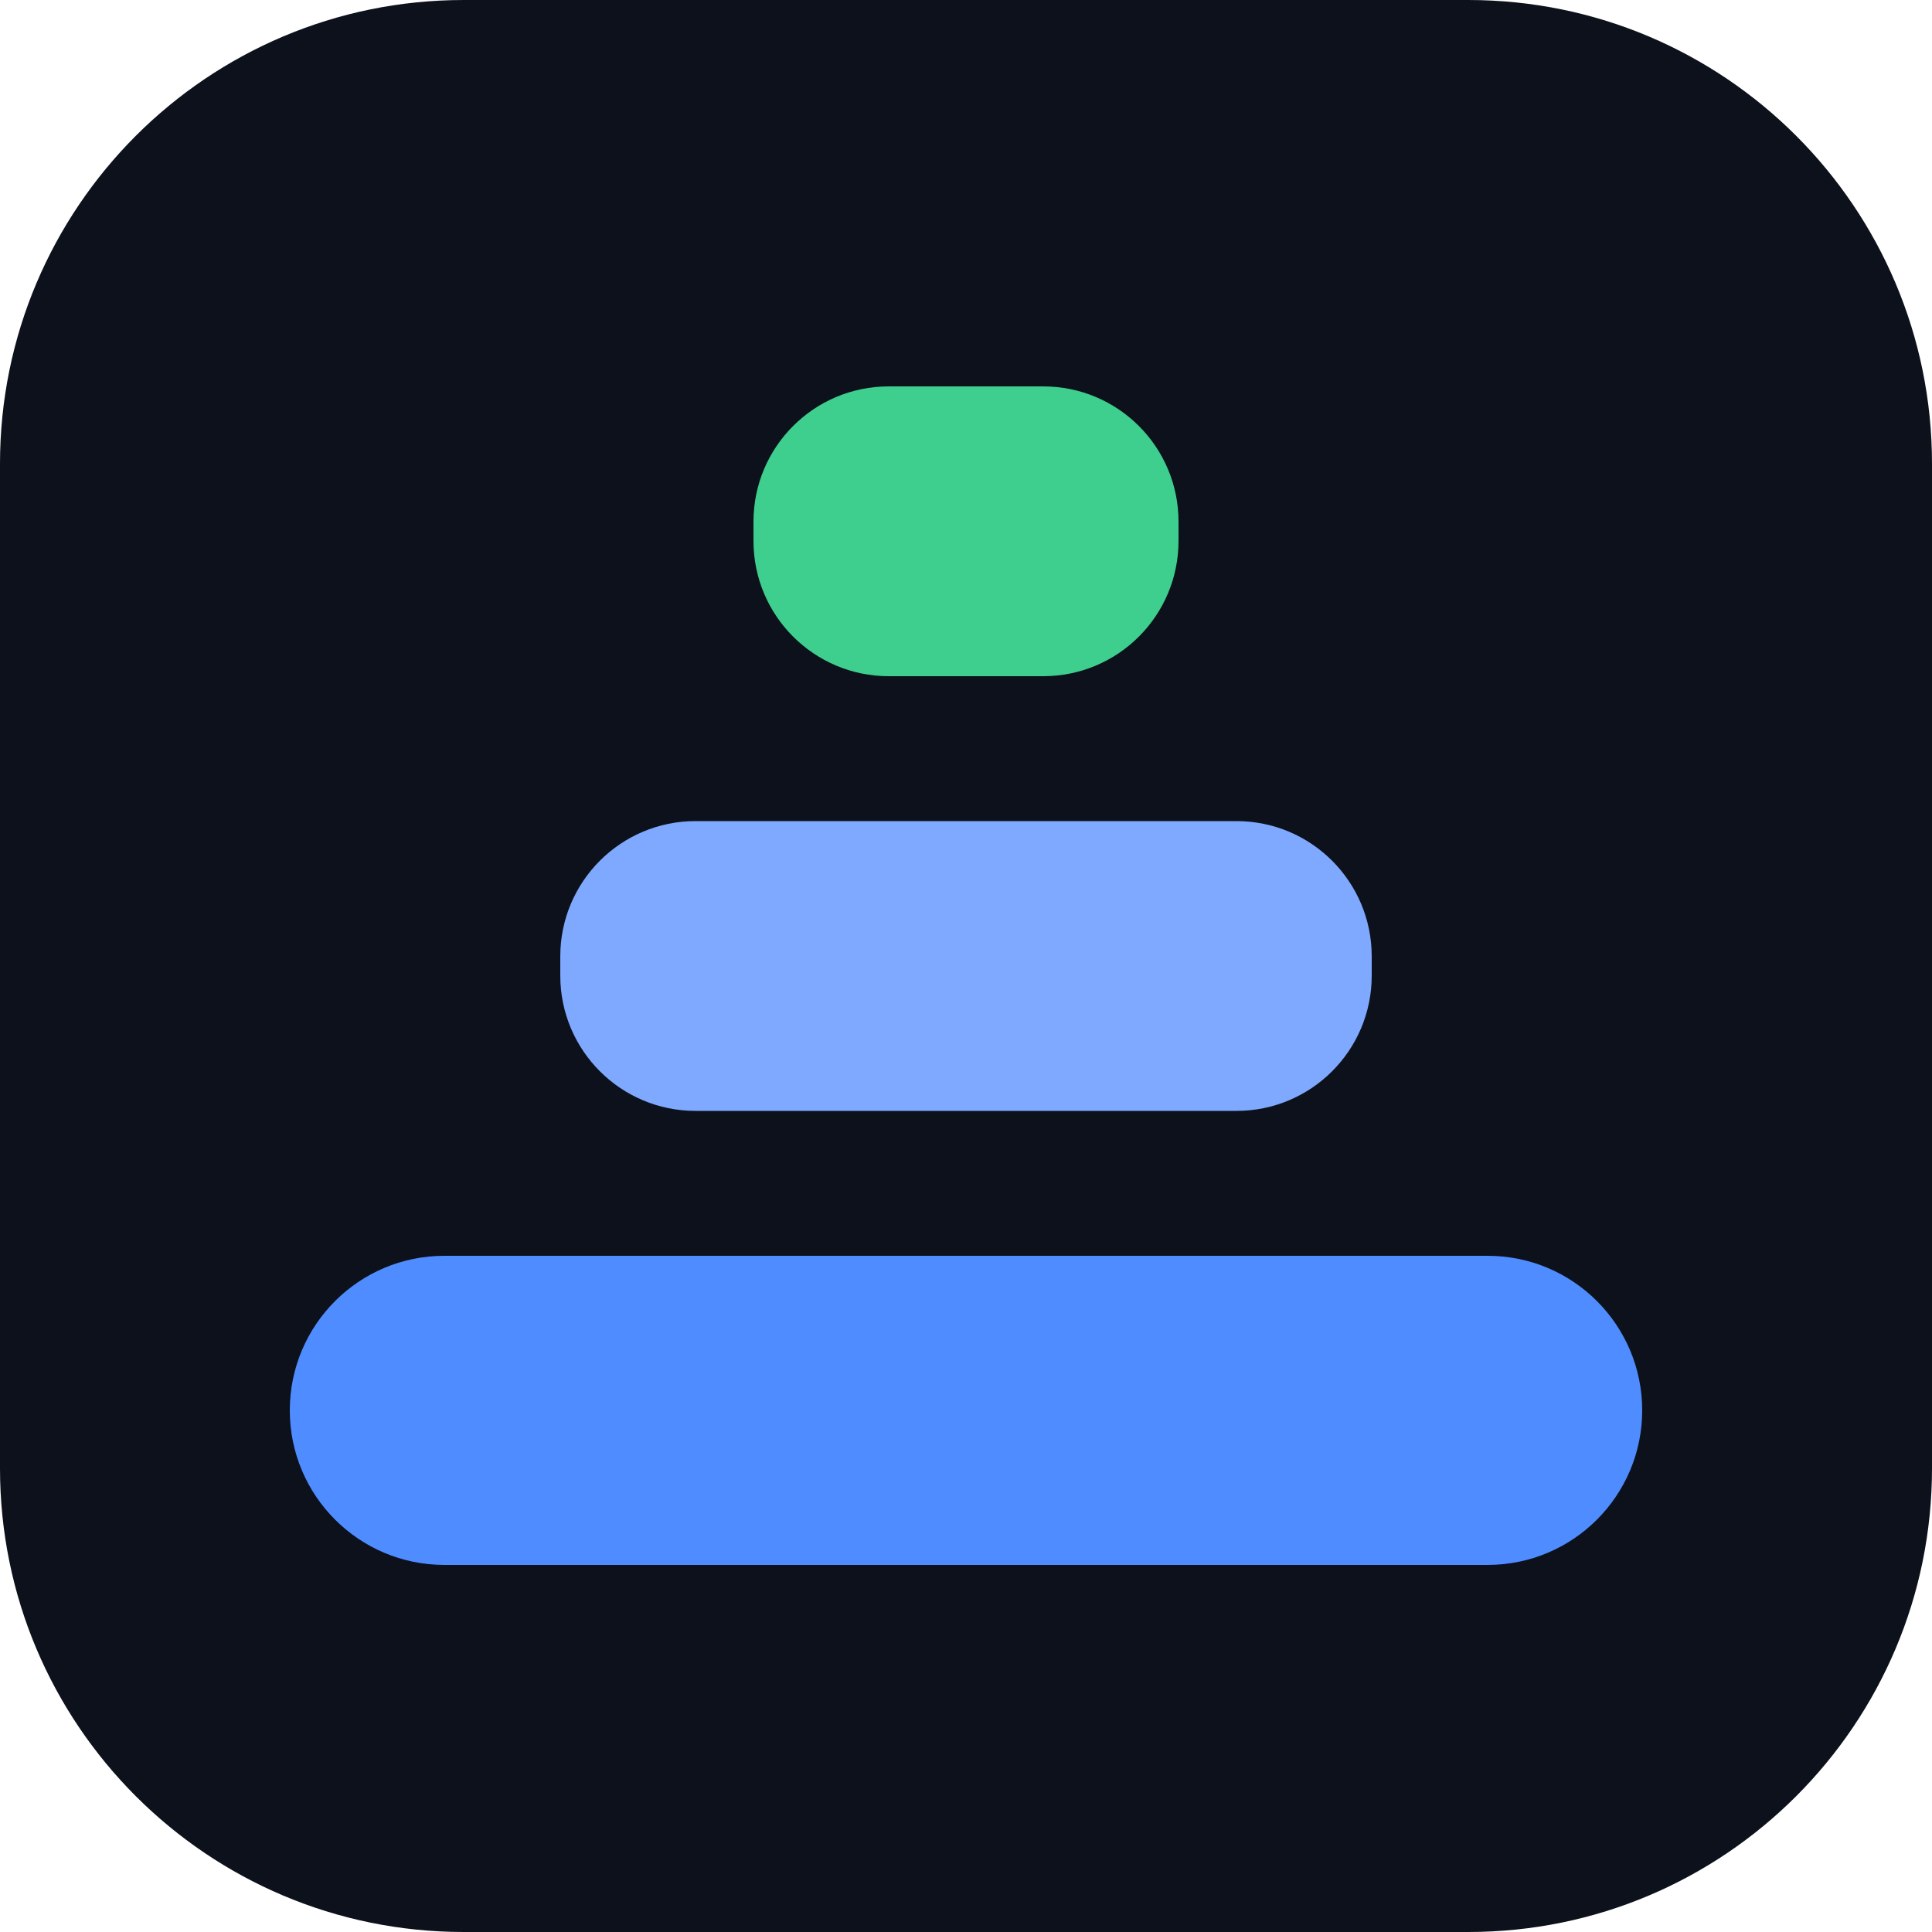
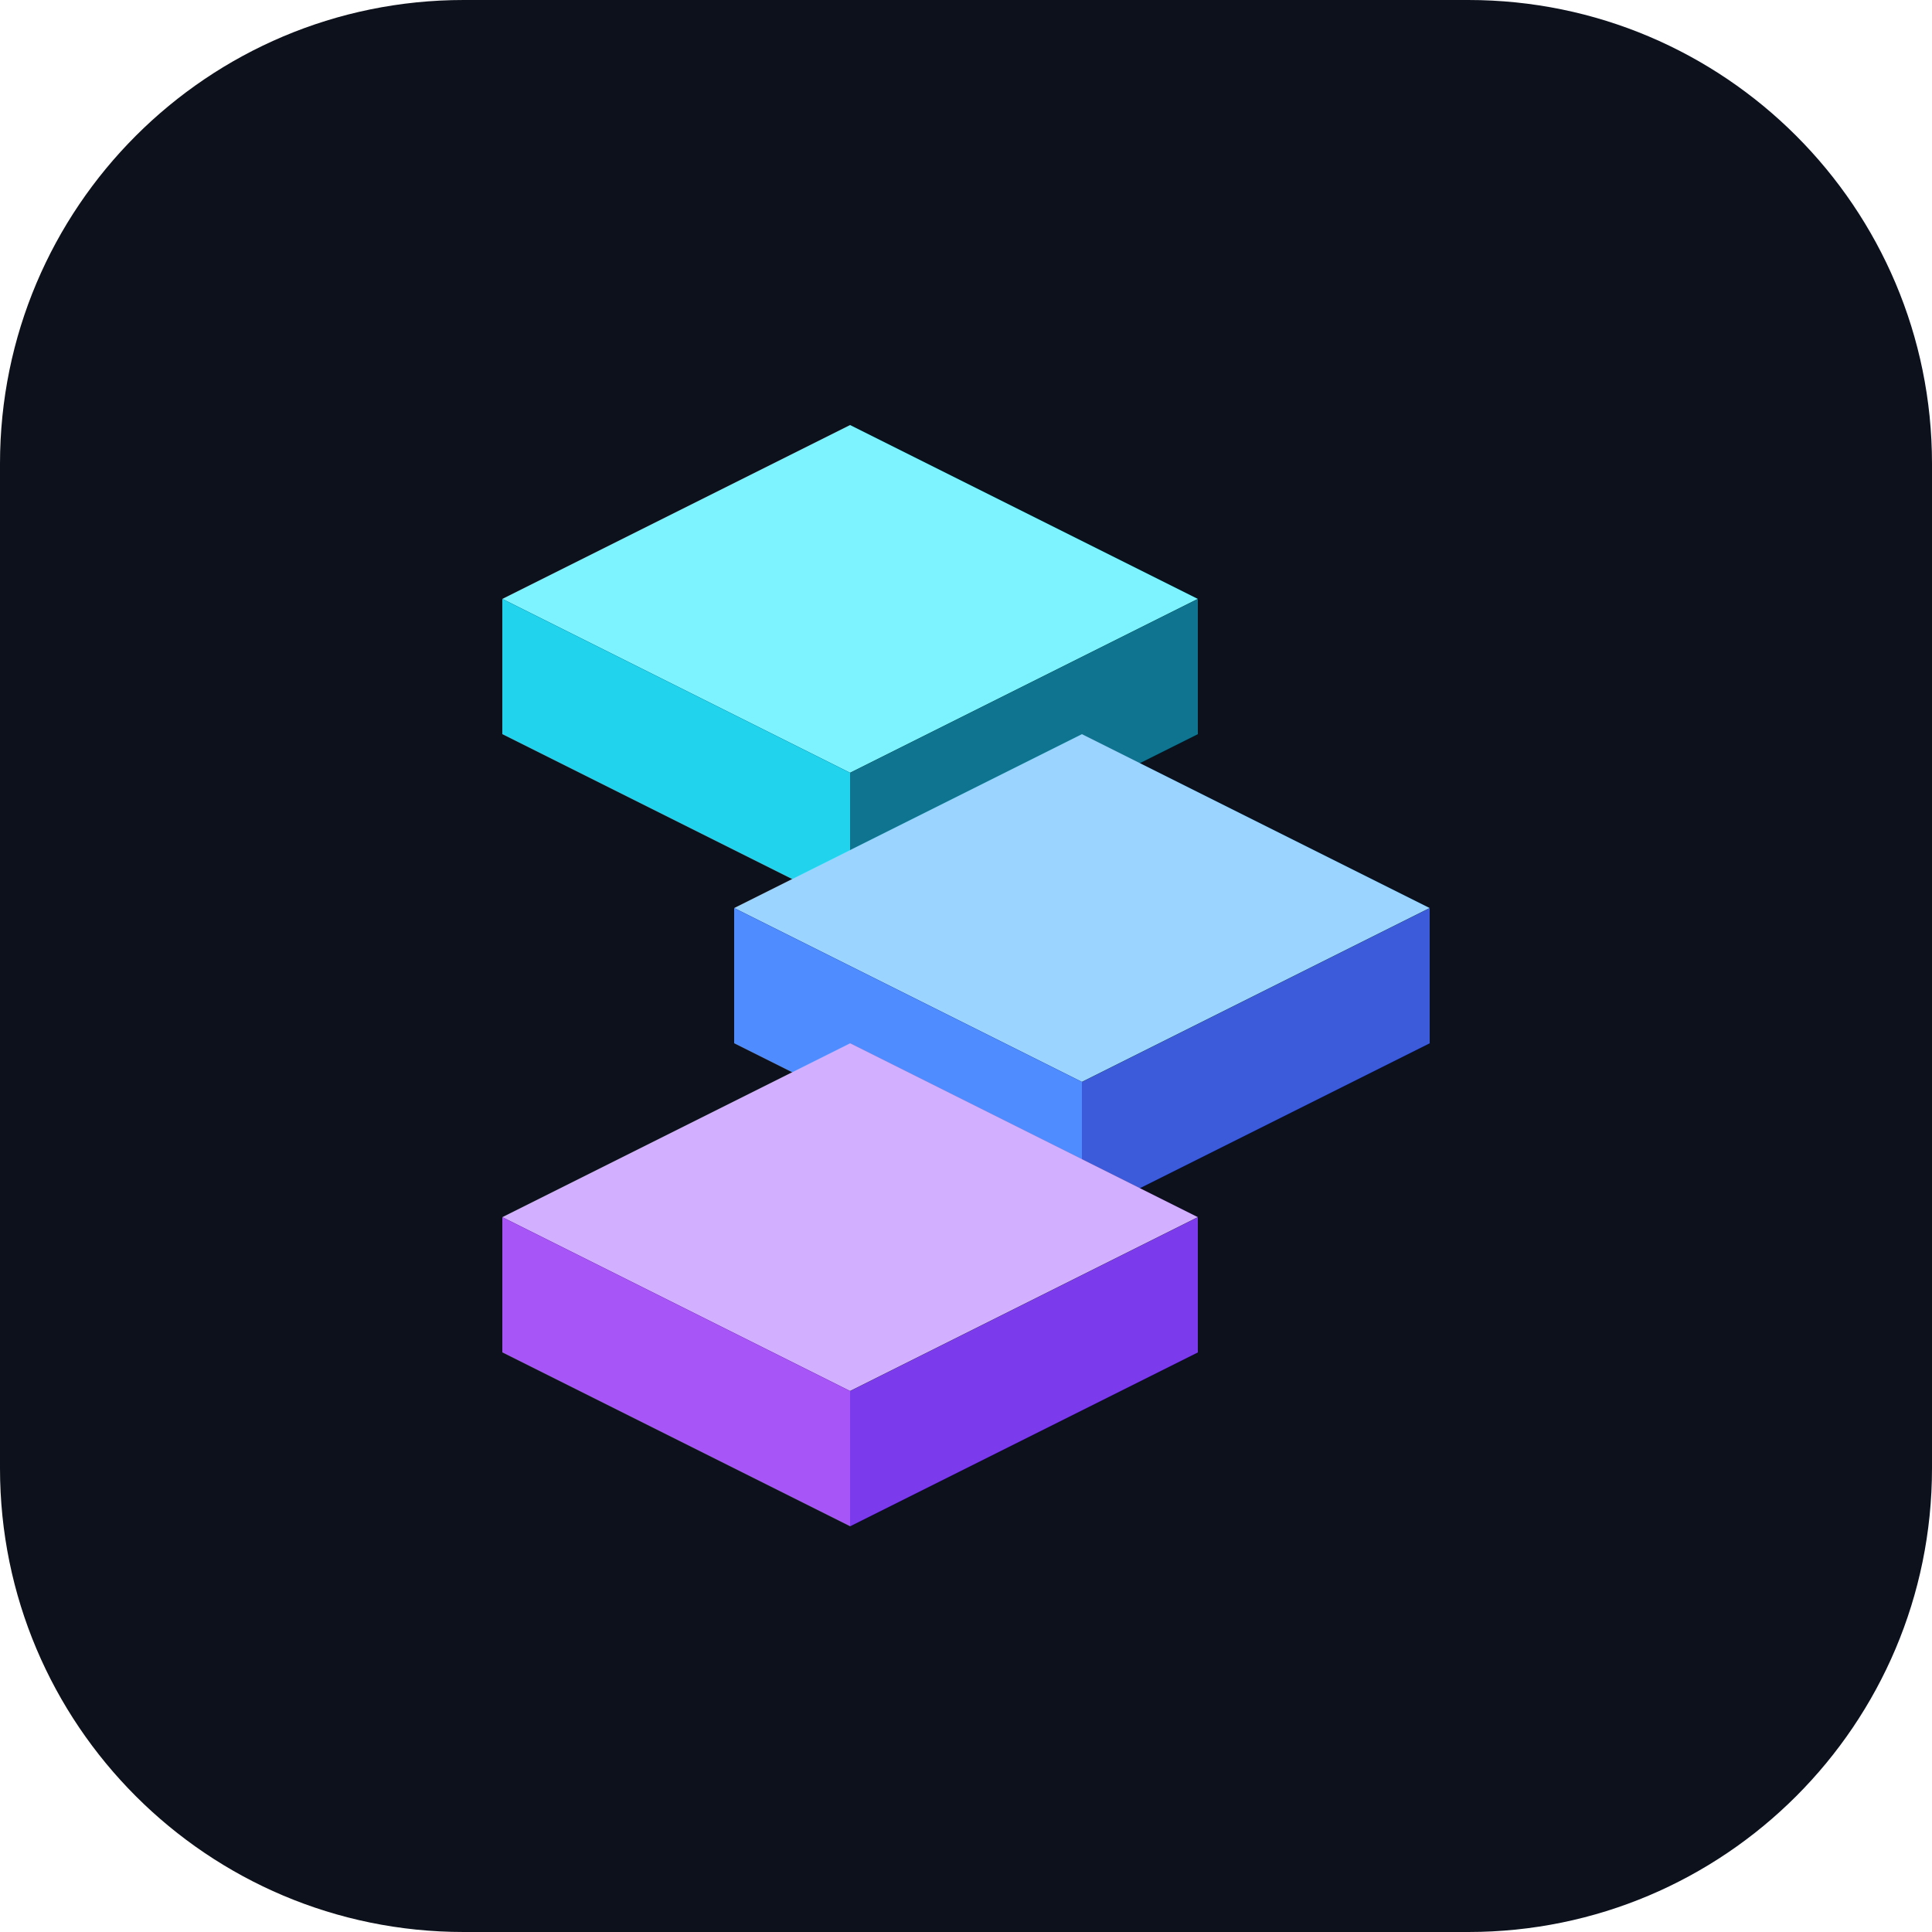
<svg xmlns="http://www.w3.org/2000/svg" viewBox="0 0 100 100" width="512" height="512">
  <rect width="100" height="100" rx="24" fill="#0c111b" />
-   <rect x="39" y="20" width="22" height="15" rx="7" fill="#3ecf8e" />
-   <rect x="29" y="42.5" width="42" height="15" rx="7" fill="#7fa8ff" />
-   <rect x="15" y="65" width="70" height="16" rx="8" fill="#4f8cff" />
+   <polygon points="44,22 62,31 44,40 26,31" fill="#7df3ff" />
+   <polygon points="26,31 44,40 44,47 26,38" fill="#22d3ee" />
+   <polygon points="62,31 44,40 44,47 62,38" fill="#0e7490" />
+   <polygon points="56,38 74,47 56,56 38,47" fill="#9ad4ff" />
+   <polygon points="38,47 56,56 56,63 38,54" fill="#4f8cff" />
+   <polygon points="74,47 56,56 56,63 74,54" fill="#3b5bdb" />
+   <polygon points="44,54 62,63 44,72 26,63" fill="#d3b0ff" />
+   <polygon points="26,63 44,72 44,79 26,70" fill="#a855f7" />
+   <polygon points="62,63 44,72 44,79 62,70" fill="#7c3aed" />
</svg>
